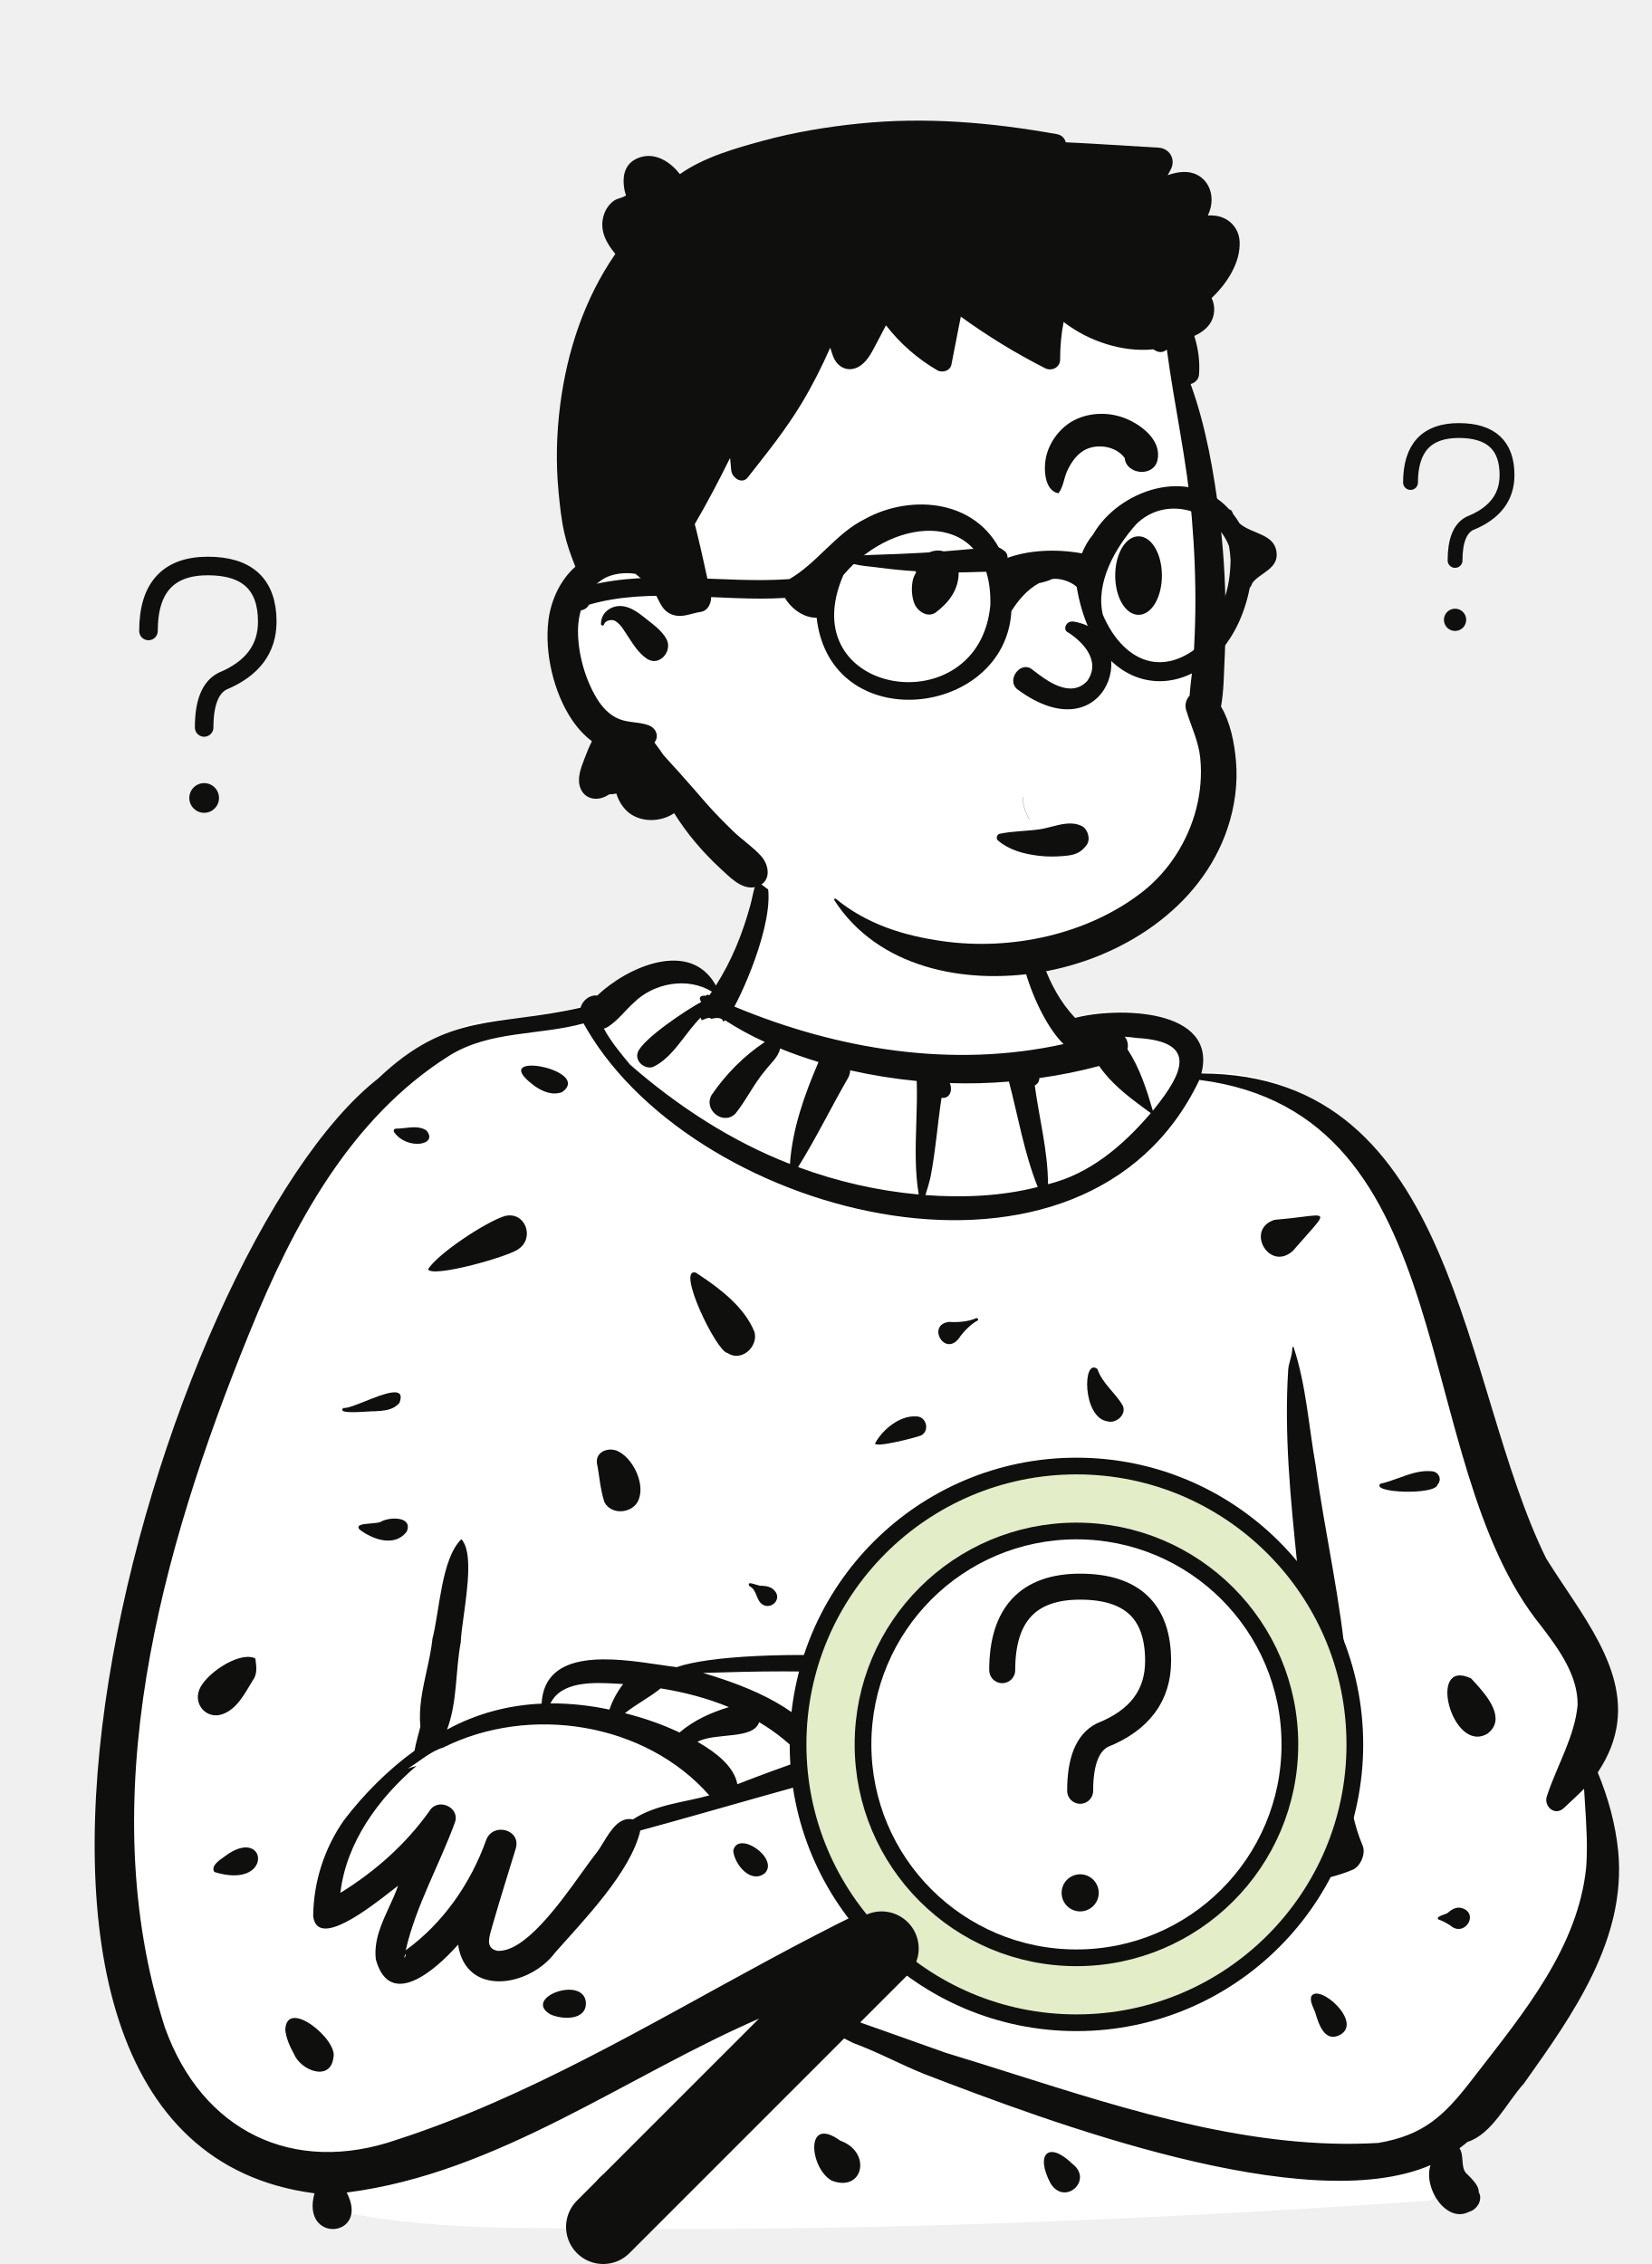
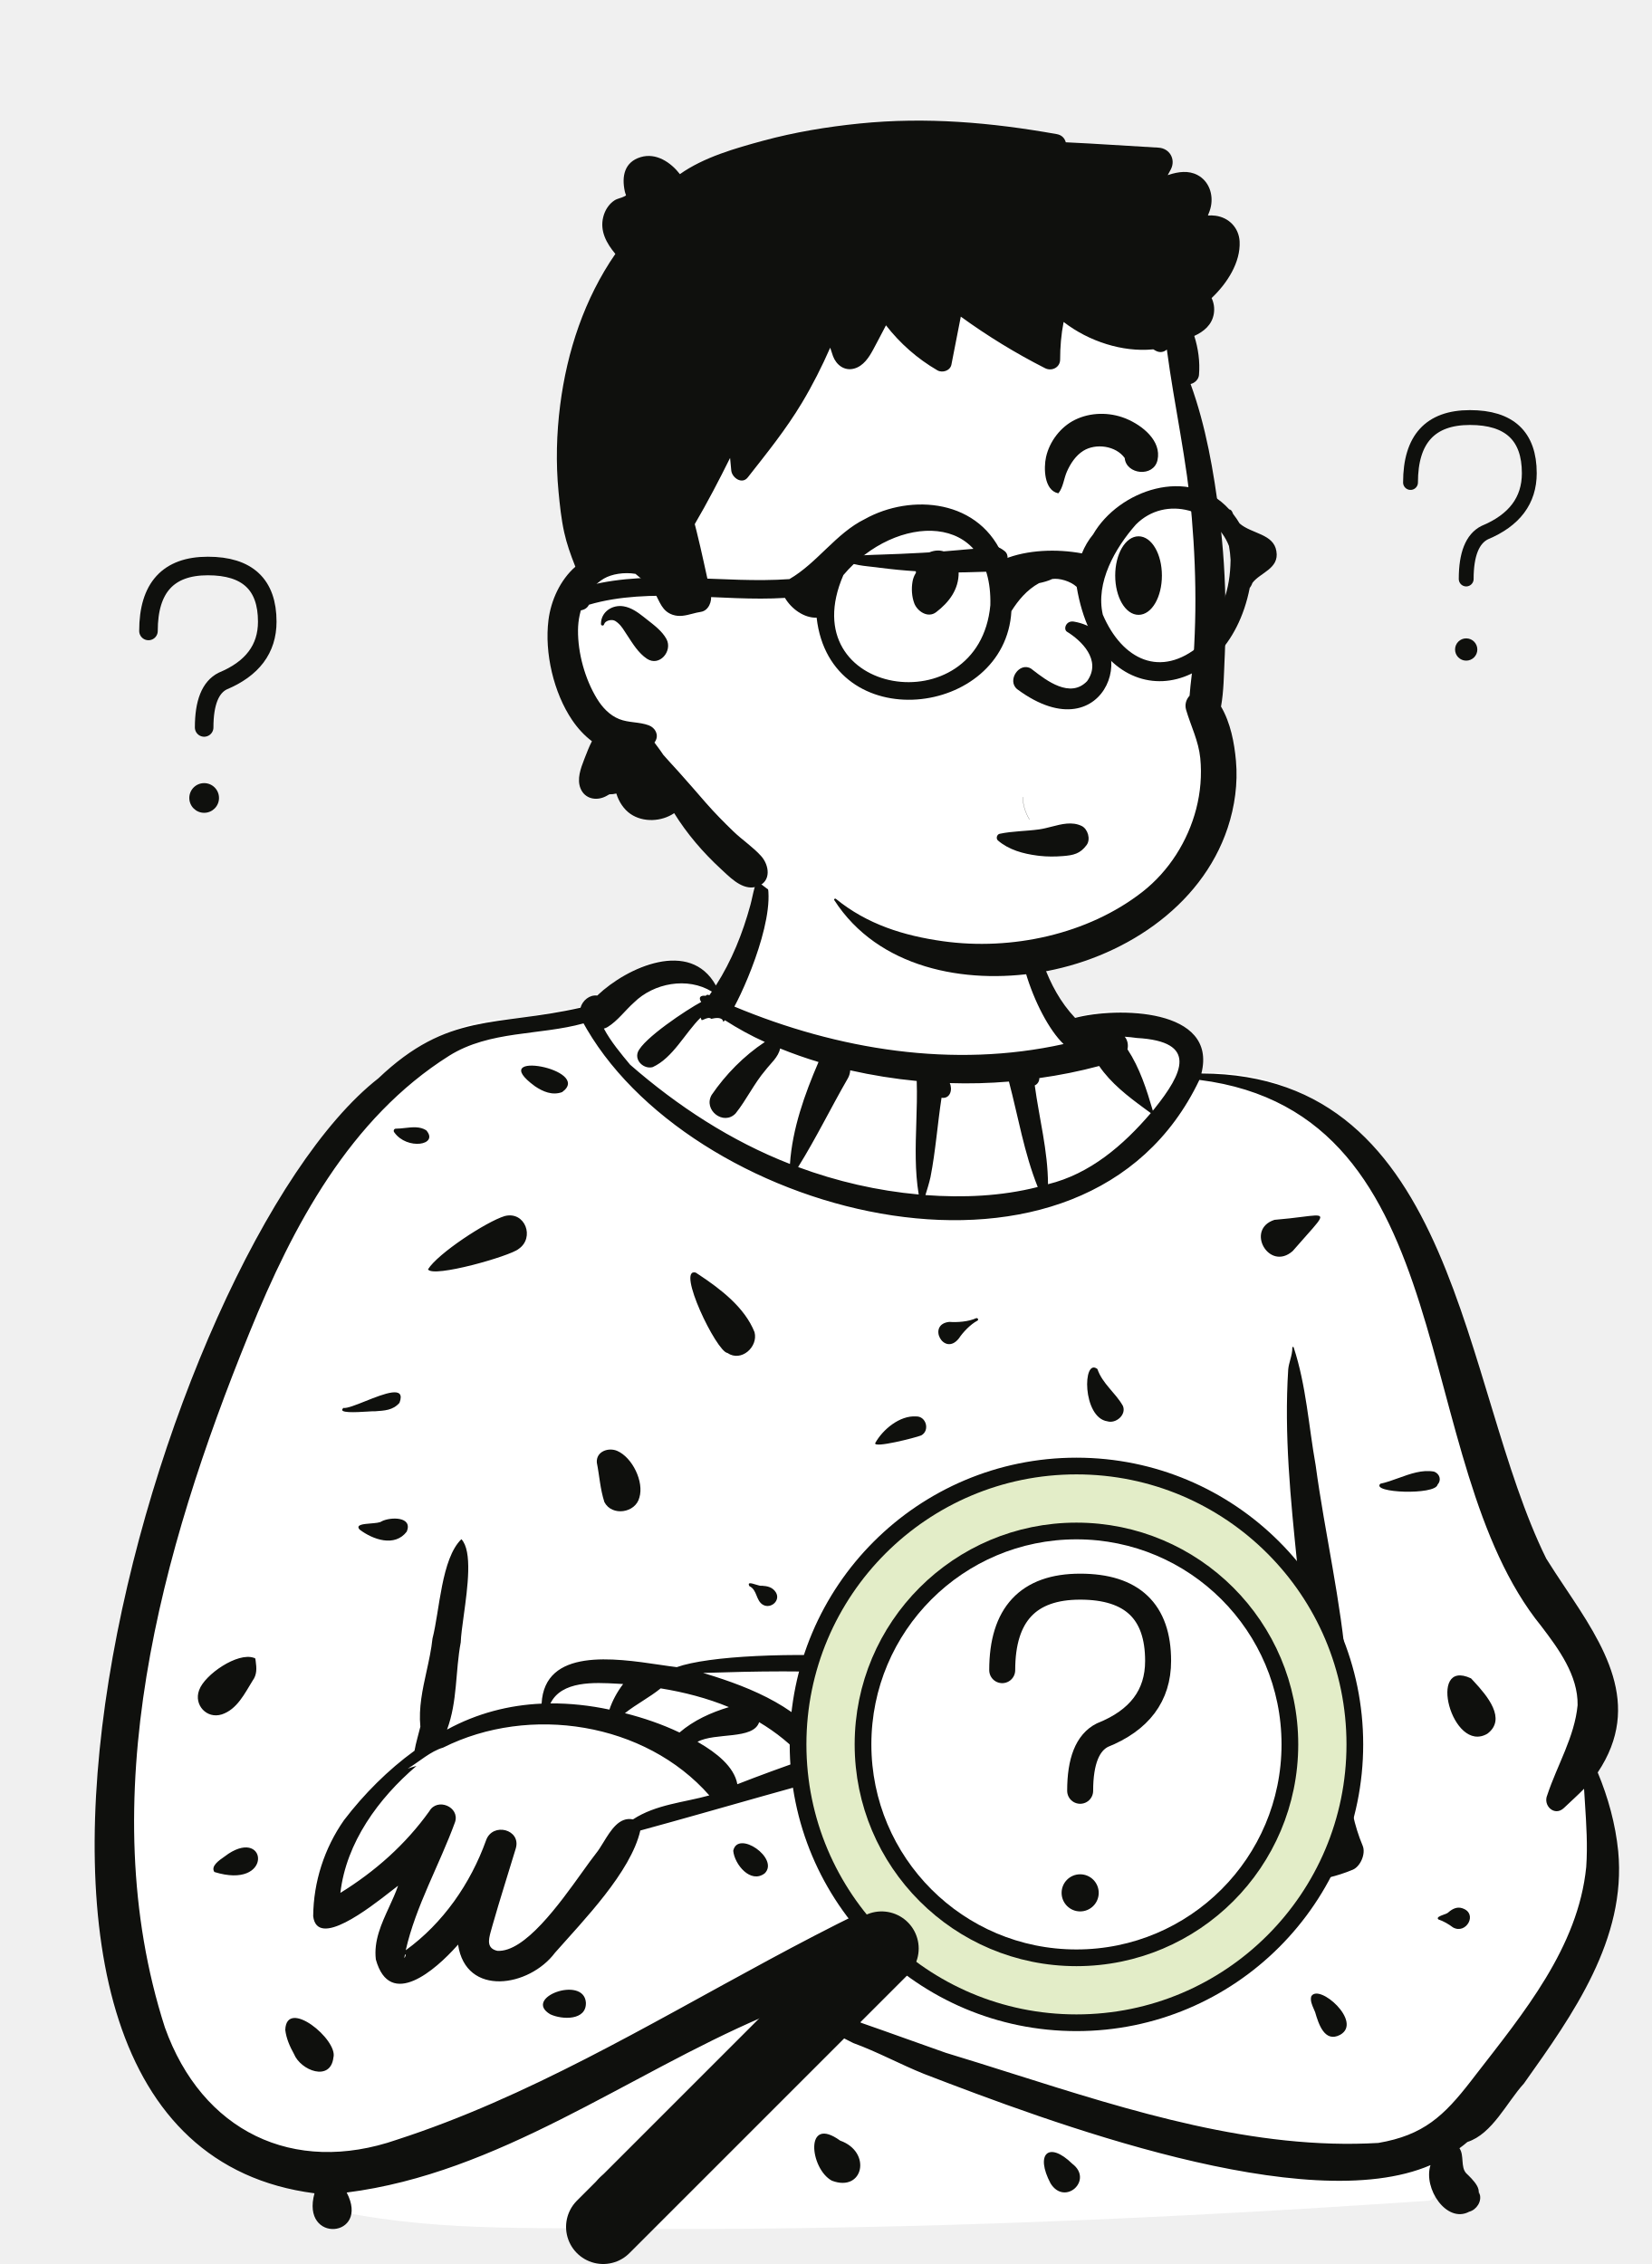
<svg xmlns="http://www.w3.org/2000/svg" viewBox="-20 -10 890 1220">
  <g>
    <g transform="translate(0 459)">
      <path d="M298.817 752.115C238.632 750.82 183.845 754.456 125.89 742.701L125.816 740.749C113.385 740.391 117.5 728.774 119.999 720.649C-113.895 710.243 38.664 140.153 200.749 101.822C208.689 100.468 217.315 99.753 226.061 99.667C237.345 96.221 248.465 95.61 260.261 92.467C261.393 88.337 261.578 85.949 266.582 87.172C284.543 70.02 316.861 54.221 327.766 87.691C342.117 67.744 350.347 44.422 356.343 20.803L357.313 20.962C359.861 14.682 364.033 6.736 369.108 5.425C377.018 2.806 391.934 3.41 400.534 2.347C419.18 1.054 440.839 -2.115 458.712 2.162C503.375 13.096 484.019 65.82 520.231 100.144C536.849 93.265 562.896 95.151 578.817 103.342C589.07 111.553 583.929 120.81 582.131 129.49C696.488 119.182 726.915 251.818 750.514 339.255C759.982 368.343 769.379 388.063 785.505 410.521C806.453 436.774 818.216 471.154 796.754 498.85C827.394 559.989 794.131 617.453 758.937 663.607C752.045 670.998 740.866 691.563 730.765 692.969C728.024 695.474 723.646 698.557 720.557 700.796L724.282 705.68C724.727 710.19 724.756 715.037 727.84 719.059C730.807 721.95 733.979 724.914 734.067 729.23C729.339 734.717 723.233 728.588 718.746 725.863C717.026 729.243 717.273 737.272 711.762 736.96C575.11 746.332 435.159 752.476 298.817 752.115" transform="translate(37.00013 -20.00004)" fill="#ffffff" stroke="none" />
      <path d="M344.686 72.415C352.834 57.409 370.539 14.148 359.673 0C355.527 4.846 354.941 11.741 353.292 17.776C349.154 32.973 343.236 47.748 334.725 61.047C320.809 35.89 287.084 50.979 270.798 66.467C266.707 65.918 262.843 69.155 261.79 73.015C215.964 83.385 190.59 75.149 152.874 111.071C34.403 203.656 -104.571 682.971 118.451 711.904C110.892 739.253 148.621 735.973 135.801 711.489C217.755 701.093 286.5 648.378 360.429 616.717C375.02 613.163 387.794 619.937 400.285 626.561C402.838 627.914 405.378 629.261 407.92 630.513L408.887 630.984C421.869 635.717 434.037 642.41 446.874 647.565C514.048 673.415 652.906 725.563 719.758 696.729C715.723 709.382 728.54 728.291 740.596 721.83C744.646 720.757 747.612 716.139 746.205 712.105L746.133 711.878C745.966 711.374 745.904 711.34 745.946 711.774L745.984 712.091C746.05 713.093 746.025 713.143 745.911 712.24L745.645 709.933C745.083 707.266 742.267 704.284 740.217 702.273L738.997 701.091C735.872 697.686 738.036 691.506 735.368 687.62C736.841 686.552 738.278 685.427 739.658 684.241C753.095 679.904 760.828 662.906 770.072 652.766L770.403 652.3C796.555 615.516 825.395 574.95 820.903 527.59C819.44 513.015 815.507 498.665 809.863 485.131C834.377 448.505 812.977 416.453 792.408 385.643C788.879 380.357 785.374 375.107 782.129 369.877C735.956 276.376 734.806 108.802 596.318 108.477C605.25 73.094 550.708 72.56 528.274 78.514C512.431 61.714 507.155 38.928 502.841 16.963L502.258 13.974C489.535 30.58 506.612 77.823 522.067 92.607C462.561 105.816 400.394 95.675 344.686 72.415ZM332.549 64.35C319.416 56.291 301.235 59.724 290.599 70.219C285.886 74.422 281.795 80.104 276.428 83.406C275.759 83.817 275.073 84.097 274.384 84.273C278.081 91.263 283.731 97.964 288.507 103.729C314.117 126.091 342.947 144.871 374.633 157.227C375.93 138.217 382.508 119.755 390.026 102.289C383.018 100.177 376.109 97.746 369.324 94.995C368.46 99.566 364.175 103.096 361.465 106.644C355.316 113.845 351.218 122.65 345.363 129.976C338.841 136.811 327.76 128.094 332.447 120.011C340 108.983 349.761 99 361.101 91.491C353.626 88.137 346.498 84.19 339.604 79.774C339.312 80.078 339.011 80.368 338.706 80.648C338.245 77.802 334.328 78.551 332.245 79.017C331.177 78.112 329.834 78.679 328.549 79.221C328.049 79.432 327.557 79.639 327.094 79.755C326.852 79.315 326.649 78.85 326.505 78.362C318.016 86.747 311.631 100.026 300.678 105.033C296.166 106.278 290.934 101.798 292.654 97.01C295.551 89.658 319.055 74.055 326.819 69.932C325.12 67.46 326.479 66.239 329.233 66.606C329.706 66.014 330.431 65.831 331.186 66.333C331.665 65.689 332.114 65.023 332.549 64.35ZM191.063 98.882C212.944 85.222 239.561 88.064 263.418 81.469L265.222 84.635C325.395 187.11 534.046 240.603 595.237 111.925C738.642 130.092 707.06 317.197 779.464 406.304C788.769 418.518 799.301 432.812 799.027 448.88C797.402 465.963 788.008 481.192 782.677 497.332C780.212 503.012 786.634 509.048 791.658 504.261C795.278 500.811 799.019 497.478 802.505 493.911C802.655 496.486 802.822 499.059 802.989 501.633C803.734 513.094 804.478 524.552 803.671 536.059C799.335 579.473 769.763 614.913 743.89 648.38L741.501 651.48C727.019 670.149 716.047 680.6 691.652 684.764C624.901 688.653 558.682 667.699 494.626 647.429C482.536 643.603 470.522 639.801 458.597 636.196C443.421 630.892 428.334 625.341 413.143 620.083C402.472 614.352 391.871 607.452 380.084 604.349C441.332 570.599 506.372 545.319 572.856 524.036C604.058 541.53 643.809 551.844 677.976 537.494C682.067 535.69 684.997 528.82 683.221 524.602C674.06 502.83 674.372 479.007 674.679 455.503C674.79 447.017 674.9 438.573 674.564 430.282C671.654 393.087 662.88 356.553 657.886 319.592C654.095 298.4 652.812 276.587 646.067 256.152C646.023 255.68 645.308 255.661 645.317 256.152C645.361 258.497 644.775 260.647 644.186 262.81C643.736 264.461 643.283 266.12 643.107 267.88C640.836 303.094 644.4 338.017 647.964 372.93C651.484 407.417 655.001 441.883 652.895 476.607C639.201 467.601 625.635 459.717 610.02 455.094C604.048 437.529 565.309 433.873 551.266 442.805C539.192 443.634 527.819 444.721 515.924 446.102C492.096 420.444 347.972 416.168 313.645 428.374C310.905 428.05 307.777 427.587 304.395 427.087C280.017 423.481 242.383 417.914 240.819 448.034C223.334 448.785 205.932 453.241 189.874 462.022C195.567 446.746 194.282 430.693 197.252 414.984C197.369 411.448 198.07 406.352 198.857 400.631C200.947 385.441 203.643 365.852 197.601 359.417C186.766 369.944 185.919 397.961 182.035 412.925C181.407 418.875 180.119 424.734 178.833 430.587C176.67 440.423 174.512 450.242 175.493 460.454C174.468 464.786 173.1 469.02 172.348 473.4C158.091 483.723 145.002 496.868 134.349 510.833C123.746 525.956 117.901 544.126 117.747 562.589C119.902 580.171 147.92 558.285 159.679 549.099C161.024 548.048 162.157 547.163 163.014 546.523L163.491 546.171C162.154 550.031 160.407 553.835 158.655 557.65C154.495 566.711 150.306 575.832 151.51 585.911C159.108 613.218 183.857 591.295 195.138 578.644L195.811 577.882C200.018 606.338 234.221 600.765 248.048 582.257C263.353 564.883 288.898 538.801 294.01 516.407C381.798 492.533 469.628 462.874 561.239 459.059C567.338 475.22 572.116 492.258 570.011 509.545C420.681 528.171 303.336 637.519 162.917 683.005C106.967 702.43 57.81 678.452 37.84 622.531C-1.699 499.609 35.909 365.114 82.897 249.429L83.597 247.701C106.753 190.659 137.536 132.576 191.063 98.882ZM555.011 88.652C556.532 90.445 557.048 93.061 556.493 95.411C563.153 105.58 566.812 117.092 570.159 128.528L571.096 127.365C586.27 108.402 594.875 91.208 561.526 89.335C559.358 89.028 557.184 88.8 555.011 88.652ZM251.878 118.507C268.955 106.208 209.679 95.216 237.227 115.336C241.585 118.292 246.623 120.415 251.878 118.507ZM508.995 110.95C519.857 109.42 530.637 107.281 541.232 104.43C547.556 113.694 556.662 120.743 565.686 127.349L569.061 129.809C554.212 147.185 536.314 162.592 513.674 168.139C513.606 150.065 508.916 132.62 506.536 114.889C508.055 114.252 509.038 112.658 508.995 110.95ZM407.112 106.771C407.016 108.255 406.595 109.723 405.9 110.963C396.744 126.824 388.706 143.374 379.028 158.899C399.914 166.636 421.862 171.681 444.007 173.675C441.889 160.891 442.301 147.946 442.714 135C442.953 127.493 443.191 119.986 442.937 112.51C430.892 111.354 418.92 109.43 407.112 106.771ZM460.743 113.651C471.372 113.995 482.018 113.725 492.62 112.825C497.631 131.848 500.811 151.279 508.139 169.639C488.412 174.647 467.87 175.485 447.63 173.991C448.612 170.775 449.639 167.573 450.364 164.276C453.126 150.175 454.121 135.75 456.309 121.553C460.961 122.261 462.381 117.158 460.743 113.651ZM167.17 137.839C165.5 138.028 163.85 138.215 162.284 138.208C161.228 138.203 160.792 139.474 161.456 140.209C168.282 149.898 185.699 147.133 178.671 139.089C175.298 136.919 171.175 137.386 167.17 137.839ZM228.406 203.034C237.31 197.014 231.971 182.454 220.929 185.298C211.083 188.292 184.861 205.474 179.613 214.007C182.118 218.804 223.953 206.852 228.406 203.034ZM650.432 185.746C656.498 184.98 659.698 184.576 660.27 185.617C660.91 186.779 658.268 189.745 652.675 196.024C650.661 198.286 648.264 200.977 645.5 204.169C632.753 215.357 619.836 192.437 635.701 187.337C641.762 186.841 646.653 186.223 650.432 185.746ZM323.85 215.757C313.201 212.892 334.974 258.382 340.96 259.076C348.367 264.149 357.623 255.786 355.549 247.861C350.284 234.568 337.274 224.611 325.475 216.822L323.85 215.757ZM474.885 240.363C475.747 239.972 476.508 241.198 475.642 241.659C471.944 243.622 467.928 247.778 465.604 251.285C457.646 261.238 448.232 243.65 460.463 242.328C464.925 242.649 470.791 242.218 474.885 240.363ZM540.289 267.722C532.215 261.354 532.135 293.963 545.693 295.907C550.21 297.283 556.045 292.438 554.025 287.575C550.029 280.484 543.041 275.719 540.289 267.722ZM134.052 288.69C135.989 288.987 140.659 287.126 145.795 285.079C155.931 281.039 167.885 276.275 164.247 285.94C160.68 290.022 156.164 290.12 151.102 290.497L150.964 290.484C150.362 290.445 148.885 290.536 147.028 290.649C140.875 291.027 130.554 291.66 134.052 288.69ZM420.579 307.624C424.585 300.355 433.792 292.643 442.627 293.274C448.046 293.094 450.163 300.887 445.389 303.474L445.23 303.541C442.233 304.737 419.503 310.57 420.579 307.624ZM270.575 318.136C270.143 312.028 276.956 309.844 281.549 311.839C289.745 315.4 296.097 328.499 293.503 336.971C291.415 345.375 278.695 347.235 274.653 339.435C272.329 332.233 272.016 325.357 270.575 318.136ZM702.517 326.482C699.225 327.675 695.959 328.857 692.747 329.537C687.45 334.525 722.29 335.803 723.561 330.062C725.81 327.573 724.715 324.145 721.701 323.012C715.331 321.842 708.874 324.18 702.517 326.482ZM168.188 355.298C171.489 347.147 159.431 347.364 154.663 349.779C153.786 350.523 151.291 350.729 148.755 350.938C144.672 351.275 140.481 351.621 142.753 354.236C149.958 359.699 161.756 363.827 168.188 355.298ZM591.543 364.445L591.284 364.47C582.891 366.292 581.408 378.868 588.798 383.077C598.523 387.857 605.294 377.261 610.572 369.002C611.537 367.492 612.452 366.06 613.326 364.815L613.67 364.331C613.708 360.73 601.923 362.73 595.211 363.869C593.636 364.136 592.341 364.356 591.543 364.445ZM466.071 363.814C468.693 358.981 473.682 366.831 476.704 371.587C477.507 372.851 478.172 373.896 478.616 374.427C481.626 381.167 472.942 386.423 468.659 380.247C466 375.43 464.817 369.222 466.071 363.814ZM352.757 384.707C351.566 382.435 353.898 383.155 356.201 383.867C357.564 384.288 358.916 384.705 359.523 384.499C362.556 384.685 365.295 385.308 367.011 388.036C369.76 392.411 364.419 397.101 360.212 394.835C356.152 392.592 357.128 386.741 352.757 384.707ZM56.244 440.909L56.333 440.672C59.274 432.413 77.023 420.163 85.84 423.371C86.252 423.352 86.66 423.754 86.636 424.168L86.78 425.192C87.276 428.823 87.532 432.377 85.136 435.616C80.845 442.531 76.748 451.148 68.495 453.845C60.362 456.423 53.395 448.71 56.244 440.909ZM498.149 448.565C443.885 429.109 384.743 429.679 327.819 431.491L329.316 431.942C353.857 439.387 382.591 450.955 395.382 473.845C428.913 462.909 463.223 453.854 498.149 448.565ZM750.397 464.251C731.402 475.399 717.653 423.201 741.593 434.413L743.3 436.242C750.235 443.727 760.957 456.38 750.397 464.251ZM282.042 437.322L284.753 437.465C281.543 441.674 278.942 446.472 277.357 451.245C266.765 448.992 256.085 447.841 245.585 447.913C251.603 435.622 269.227 436.606 281.659 437.3L282.042 437.322ZM285.706 453.177C291.85 448.304 298.914 444.733 304.981 439.809C317.516 441.837 330.045 445.068 341.734 449.909C331.988 452.855 322.783 457.033 315.129 463.596C305.735 459.13 295.807 455.735 285.706 453.177ZM563.288 443.641C579.192 442.53 595.447 449.141 603.796 463.926C593.254 462.63 582.739 463.512 573.971 469.629C571.542 464.953 568.792 460.426 565.863 456.085C568.172 453.694 568.216 448.911 565.604 446.735C564.141 445.516 562.513 444.658 560.782 444.051L563.288 443.641ZM324.821 468.619C334.272 463.426 354.901 467.66 358.036 458.018C367.097 463.414 375.397 470.06 382.62 478.13C370.431 482.331 358.31 486.773 346.287 491.467C344.598 481.91 334.738 474.393 325.657 469.101L324.821 468.619ZM187.759 471.724C234.327 448.386 296.643 458.148 331.19 497.487C317.482 501.33 302.486 502.283 290.05 510.413C282.627 508.899 278.136 516.231 274.148 522.742C272.769 524.993 271.45 527.146 270.09 528.802C268.058 531.37 265.547 534.874 262.688 538.862C250.382 556.035 231.64 582.189 216.955 581.242C211.34 579.944 212.109 575.616 213.419 570.889L214.472 567.141C218.379 553.408 222.773 539.787 226.891 526.12C230.003 515.795 214.397 511.738 210.891 521.71C202.552 544.96 187.72 566.37 167.622 580.919C172.994 557.101 185.824 534.857 194.209 511.809C196.807 503.649 184.603 498.556 180.354 505.97C167.431 524.03 151.048 538.483 132.399 550.018C135.543 522.866 152.956 499.02 173.412 481.609C171.826 482.012 170.255 482.486 168.704 483.047C174.88 479.365 180.899 473.734 187.759 471.724ZM632.829 509.694C630.777 492.108 626.205 473.999 614.623 460.141C631.471 469.17 643.48 483.795 653.926 499.372C654.644 506.505 655.825 513.579 657.734 520.448C649.996 522.003 641.854 521.701 633.947 520.54C634.076 517.821 633.631 514.957 633.205 512.216C633.071 511.361 632.94 510.517 632.829 509.694ZM576.1 473.954C588.404 473.181 598.89 476.077 610.331 480.708C611.642 486.137 612.43 491.699 612.961 497.251C608.292 497.357 603.762 499.716 598.854 499.968C594.016 500.218 588.339 499.817 583.329 498.397C582.368 489.976 579.739 481.778 576.1 473.954ZM501.5 484.616C508.738 481.722 519.396 489.699 511.457 495.95C505.677 499.876 497.77 494.611 493.078 491.024C490.492 488.054 499.239 485.155 501.5 484.616ZM583.724 504.219C583.759 506.125 583.696 508.04 583.542 509.964C593.784 511.167 603.873 513.737 613.897 516.237L613.832 513.193C613.81 512.171 613.785 511.146 613.751 510.137C603.843 512.808 591.67 510.042 583.724 504.219ZM361.053 539.476C369.088 531.427 346.511 515.888 344.073 527.316C344.724 534.626 353.428 545.307 361.053 539.476ZM72.095 528.91C93.29 515.112 95.844 548.525 64.504 538.764C62.436 535.636 66.903 532.557 70.089 530.361C70.874 529.82 71.582 529.332 72.095 528.91ZM729.519 560.399C731.583 558.606 734.114 557.367 736.854 558.28L737.12 558.376C745.402 561.273 738.982 572.606 731.88 568.619C729.467 566.81 726.846 565.289 723.968 564.298C722.905 563.204 724.866 562.479 726.77 561.775C727.957 561.336 729.123 560.906 729.519 560.399ZM529.355 604.987C533.852 602.555 533.672 566.735 526.088 576.848C525.623 578.141 525.119 579.452 524.609 580.778C521.734 588.252 518.68 596.191 521.387 603.945C522.626 607.49 527.279 608.264 529.355 604.987ZM167.252 583.152L167.088 583.76C166.246 587.046 168.226 582.711 167.463 583.35C167.395 583.278 167.323 583.216 167.252 583.152ZM245.481 615.437C230.382 606.479 263.434 594.414 264.675 609.026C265.16 618.944 251.771 618.416 245.481 615.437ZM671.073 626.51C683.499 619.577 659.526 598.466 655.501 605.807C654.891 608.068 655.924 610.41 656.878 612.576C657.14 613.17 657.396 613.75 657.611 614.313C659.438 620.552 662.659 630.947 671.073 626.51ZM102.706 623.856C103.31 606.316 131.228 629.153 128.65 638.726C127.086 651.956 111.041 645.776 107.408 636.843C105.153 632.757 103.254 628.511 102.706 623.856ZM397.224 705.108C385.292 698.698 382.324 669.454 401.692 683.512C418.924 689.639 414.19 711.56 397.224 705.108ZM526.747 695.974C514.038 683.572 506.61 690.669 515.071 706.596C522.785 718.949 538.35 704.727 526.747 695.974ZM272.367 718.289C260.476 708.87 278.543 694.018 288.837 700.006C290.167 701.634 289.017 701.901 287.33 702.293C284.985 702.837 281.604 703.622 282.404 708.633C284.406 714.359 278.43 721.98 272.367 718.289Z" transform="translate(31.00027 0.9996)" fill="#0f100d" fill-rule="evenodd" stroke="none" />
    </g>
    <g transform="translate(225 0)">
      <g>
        <g>
          <path d="M185.626 0C242.407 0 301.136 44.012 321.95 72.097C339.449 95.71 348.871 202.486 348.871 274.645C348.871 289.737 357.199 318.186 354.769 332.622C345.863 385.521 307.06 429.886 230.262 429.886C153.463 429.886 98.4 399.445 41.317 317.713C13.621 317.713 0.198 296.473 0.003 262.954C-0.192 229.435 26.737 217.24 26.737 217.24C26.737 217.24 17.136 84.961 41.317 50.522C65.499 16.083 128.845 -8.27315e-15 185.626 0Z" transform="translate(56.41525 75.25961)" fill="#ffffff" stroke="none" />
          <path d="M274.456 7.287C239.126 0.976 203.996 -2.074 168.146 1.556C150.635 3.337 133.196 6.216 116.196 10.827C101.246 14.897 84.246 19.686 71.346 28.837C66.416 22.487 58.536 17.157 50.206 19.667C41.356 22.337 39.906 30.106 41.656 38.147C41.829 38.932 42.02 39.404 42.146 39.713C42.343 40.197 42.377 40.283 41.924 40.548L41.416 40.827C39.726 41.747 37.715 41.917 36.026 43.026C32.965 45.037 30.936 48.366 30.045 51.877C28.096 59.526 31.835 66.176 36.556 71.827C19.906 95.917 10.526 124.337 6.826 153.287C4.856 168.667 4.456 184.457 5.936 199.897C6.635 207.207 7.406 214.647 8.986 221.827C10.335 227.966 12.416 233.797 14.706 239.606L15.005 240.386C6.835 247.547 1.846 258.547 0.516 269.167C-1.694 286.766 3.306 308.337 13.316 323.087C16.295 327.466 19.816 331.317 23.936 334.417C22.456 337.287 21.266 340.337 20.186 343.136L19.794 344.15C17.891 349.058 15.714 354.843 17.826 359.936C20.146 365.547 26.375 366.726 31.446 364.087C32.086 363.755 32.719 363.399 33.35 363.033C34.576 363.052 35.833 362.887 37.091 362.605C38.425 367.075 41.17 371.184 44.748 373.629C51.547 378.276 61.423 377.832 68.251 373.184C75.144 384.313 83.824 394.421 93.436 403.266L93.657 403.47C94.037 403.822 94.426 404.186 94.823 404.559C99.905 409.324 106.361 415.378 113.585 412.497C120.626 409.696 119.465 401.247 115.186 396.407C110.786 391.446 104.806 387.537 100.016 382.886C94.946 377.976 90.026 372.987 85.375 367.676C80.446 362.047 75.585 356.346 70.576 350.797C67.866 347.787 65.066 344.837 62.406 341.776C61.366 340.183 60.251 338.652 59.181 337.222L57.625 335.157C57.776 334.926 57.936 334.707 58.076 334.466C60.166 330.987 58.036 327.147 54.576 325.856C49.346 323.917 43.776 324.556 38.635 322.497C33.456 320.426 29.536 316.207 26.675 311.537C20.175 300.917 16.326 286.957 16.436 274.537C16.526 263.926 20.885 252.386 30.375 246.787C34.542 244.33 41.345 243.214 47.393 244.233C49.938 246.436 52.706 248.484 55.019 250.939L54.726 251.667C54.476 252.297 55.476 252.897 55.896 252.346L56.067 252.124C56.739 252.936 57.364 253.791 57.901 254.722C60.593 259.394 61.72 264.323 67.423 266.281C71.082 267.537 74.545 266.638 78.043 265.729C79.546 265.339 81.056 264.947 82.59 264.723C86.864 264.1 88.808 258.87 87.99 255.212C85.456 243.874 83.125 232.516 80.318 221.238L79.344 217.421C86.147 205.805 92.391 193.842 98.375 181.766C98.556 184.037 98.766 186.317 99.016 188.587C99.446 192.446 104.786 196.237 107.906 192.266C118.175 179.186 128.476 166.436 137.056 152.127C142.776 142.587 147.835 132.587 152.316 122.356C152.776 123.886 153.276 125.407 153.816 126.886C155.585 131.647 159.976 135.056 165.236 133.616C170.206 132.257 173.246 127.556 175.516 123.306L177.817 118.981C179.345 116.094 180.863 113.2 182.376 110.306C189.956 120.067 199.266 128.276 210.045 134.547C212.755 136.127 216.986 134.787 217.635 131.466C219.326 122.846 221.005 114.237 222.686 105.627C237.076 116.067 252.236 125.356 268.106 133.417C271.686 135.237 276.196 133.026 276.206 128.766C276.215 121.946 276.766 115.186 278.085 108.497C285.026 113.827 292.795 117.827 301.166 120.426C309.166 122.917 317.826 124.077 326.175 123.266C326.246 123.257 326.326 123.247 326.396 123.247L327.616 123.946L327.848 124.073C330.084 125.239 332.218 124.691 333.706 123.356C337.726 153.657 344.576 183.476 347.156 214.037C348.566 230.726 349.266 247.516 349.056 264.276C348.946 272.356 348.635 280.426 348.125 288.497C347.666 295.596 346.465 302.776 345.956 309.897C344.146 311.856 343.226 314.606 344.096 317.567C346.686 326.337 350.795 334.257 351.715 343.537C352.616 352.686 351.826 361.957 349.536 370.846C345.045 388.237 334.835 404.397 320.675 415.497C291.175 438.616 249.856 447.337 213.096 442.196C191.835 439.216 172.266 433.096 155.396 419.377C154.936 418.997 154.146 419.476 154.516 420.056C178.096 456.707 224.786 465.577 265.135 458.987C308.726 451.866 352.125 424.466 366.505 381.047C370.316 369.556 372.026 357.096 370.946 345.016C370.076 335.257 368.016 324.446 362.896 315.737C364.396 307.476 364.416 298.707 364.816 290.356L364.947 287.46C365.271 279.734 365.398 272.001 365.335 264.276C365.206 247.167 364.146 230.087 361.996 213.106C358.98 189.239 354.786 164.745 346.5 141.931C348.723 141.443 350.829 139.454 351.027 137.046C351.62 129.833 350.615 122.775 348.489 116.024C353.587 113.692 357.985 110.117 359.005 104.147C359.516 101.127 359.045 98.147 357.816 95.616C366.286 87.627 373.476 76.306 372.916 65.147C372.536 57.757 367.156 52.207 359.916 51.247C358.556 51.067 357.186 51.037 355.826 51.127C356.496 49.556 357.085 47.946 357.436 46.266C358.806 39.686 356.375 32.537 350.175 29.297C345.304 26.752 339.903 27.542 334.904 29.146L334.175 29.386C334.755 28.346 335.326 27.306 335.875 26.237C338.625 20.856 335.206 14.897 329.175 14.567C312.556 13.657 295.896 12.436 279.255 11.676C278.686 9.547 277.156 7.776 274.456 7.287ZM41.067 261.738C34.956 260.667 28.746 264.707 28.807 271.257C28.817 272.207 30.216 272.408 30.466 271.477L30.526 271.288C31.209 269.445 34.077 268.822 35.626 269.267C36.428 269.496 37.096 269.979 37.717 270.509L38.126 270.867C40.017 272.527 41.227 274.727 42.607 276.797L42.921 277.273C45.958 281.892 48.926 286.864 53.557 289.967C60.307 294.467 67.536 285.828 64.116 279.408C61.782 275.057 57.289 271.745 53.374 268.672L51.807 267.432C48.593 264.901 45.17 262.452 41.067 261.738Z" transform="translate(50.00023 54.99953)" fill="#0f100d" fill-rule="evenodd" stroke="none" />
        </g>
      </g>
      <g transform="translate(159 186)">
        <g>
          <path d="M152.262 2.414C143.68 -0.975 133.548 -0.875 125.215 3.22C117.442 7.042 111.469 14.899 109.608 23.317C108.327 29.107 108.501 41.044 116.013 42.782C116.132 42.81 116.296 42.791 116.378 42.686C118.897 39.456 119.206 34.877 120.846 31.169C122.77 26.815 125.585 22.498 129.686 19.934C136.448 15.708 147.205 17.166 152.002 23.812C152.755 32.765 167.612 34.37 169.681 24.898C171.943 14.549 161.499 6.241 152.831 2.644L152.262 2.414ZM164.478 67.716C162.933 66.602 161.237 66 159.464 66C157.691 66 155.995 66.602 154.45 67.716C152.93 68.812 151.554 70.412 150.408 72.407C148.239 76.183 146.883 81.396 146.883 87.16C146.883 92.925 148.239 98.138 150.408 101.914C151.554 103.909 152.93 105.509 154.45 106.605C155.995 107.719 157.691 108.32 159.464 108.32C161.237 108.32 162.933 107.719 164.478 106.605C165.998 105.509 167.374 103.909 168.52 101.914C170.689 98.138 172.045 92.925 172.045 87.16C172.045 81.396 170.689 76.183 168.52 72.407C167.374 70.412 165.998 68.812 164.478 67.716ZM77.347 71.88L78.014 71.753C81.909 71.045 83.877 71.284 87.269 73.938C89.818 75.933 89.088 79.862 87.269 81.96C84.587 85.054 81.958 85.066 78.582 85.081C77.969 85.084 77.332 85.087 76.665 85.108L76.36 85.119C72.743 85.266 69.123 85.369 65.503 85.424C64.513 85.44 63.522 85.436 62.532 85.442C62.637 94.603 57.355 101.578 50.399 106.881C45.903 110.31 40.216 106.354 38.612 102.086C37.285 98.554 37 94.211 37.688 90.344C37.943 88.919 38.474 87.371 39.286 86.052L39.515 85.698L39.478 85.192C39.472 85.119 39.473 85.048 39.474 84.977C39.475 84.925 39.475 84.873 39.474 84.821C33.016 84.429 26.596 83.781 20.178 82.967L18.039 82.69C12.561 81.965 4.516 81.732 0.083 78.169C-0.057 78.055 -0.007 77.806 0.141 77.727C2.578 76.415 5.05 76.489 7.776 76.368L8.167 76.349C11.131 76.196 14.088 76.068 17.05 75.967L20.015 75.874C27.597 75.657 35.186 75.289 42.761 74.886C44.078 74.816 45.395 74.733 46.714 74.652C48.093 74.074 49.559 73.728 51.007 73.664C52.207 73.61 53.361 73.776 54.446 74.121C57.212 73.907 59.977 73.674 62.74 73.424L65.503 73.168C69.401 72.797 73.499 72.635 77.347 71.88ZM120.814 117.367C128.366 121.957 139.872 132.66 131.748 144.04C122.636 153.601 109.704 143.603 102.636 138.139C102.288 137.87 101.953 137.611 101.634 137.366C95.344 133.334 88.275 143.705 94.112 148.413C143.136 184.708 163.031 118.568 124.634 111.971C120.406 111.244 118.836 115.947 120.814 117.367ZM97.08 206.526C97.077 206.465 96.984 206.465 96.987 206.526C97.17 210.85 98.395 214.896 100.64 218.595C100.671 218.647 100.752 218.6 100.721 218.547C98.477 214.851 97.263 210.846 97.08 206.526ZM105.884 223.932C108.08 223.626 110.325 223.048 112.581 222.467C118.09 221.047 123.669 219.61 128.791 222.078C132.166 223.704 133.768 229.265 131.486 232.356C128.001 237.077 124.403 237.858 118.746 238.312C114.505 238.652 110.241 238.677 106.011 238.188L104.935 238.056C97.387 237.082 89.543 234.975 83.695 229.903C82.499 228.865 83.112 226.623 84.647 226.299C91.591 224.838 98.855 224.911 105.884 223.932Z" transform="translate(49.99998 26.9998)" fill="#0f100d" fill-rule="evenodd" stroke="none" />
        </g>
      </g>
      <g transform="translate(123 338)" />
      <g transform="translate(47 241)">
        <g>
          <path d="M355.09 63.432C352.262 71.128 347.958 79.14 342.695 85.617C321.401 103.649 300.71 93.665 290.204 69.226C286.212 51.955 296.811 33.351 308.042 20.646C324.262 4.389 350.733 12.921 358.191 32.247C358.644 34.751 358.918 37.249 359.049 39.739C358.894 47.83 357.919 54.745 355.09 62.432M150.41 47.911C178.462 14.544 230.942 12.76 229.603 64.115C223.577 129.119 122.106 113.164 150.41 47.911ZM363.913 20.076C362.93 18.411 361.839 16.8 360.648 15.259C360.208 14.997 359.955 12.673 358.337 12.501C336.71 -11.358 298.717 2.179 284.989 25.953C282.482 28.959 280.437 32.478 278.929 36.196C265.403 33.715 249.634 34.197 237.054 39.306C224.58 6.734 186.815 3.826 161.928 17.743C146.449 25.356 136.412 41.299 121.358 50.057C85.969 52.604 47.988 44.675 13.238 53.552C-14.168 59.25 8.742 73.127 13.338 63.866C46.101 54.186 84.916 62.366 118.933 60.185C122.47 66.168 129.253 71.064 136.013 70.855C143.314 135.576 237.698 124.844 240.954 67.311C244.647 61.472 249.24 55.884 255.814 52.246C258.331 51.725 260.762 51.048 262.984 50C266.782 49.464 272.634 51.074 276.128 54.236C288.097 126.052 357.052 117.688 369.375 54.774C369.62 54.524 370.305 53.586 370.831 52.081C375.049 46.504 385.375 44.431 383.725 35.016C382.256 25.599 370.364 25.711 363.913 20.076Z" transform="translate(11.99972 10.99992)" fill="#0f100d" stroke="none" />
        </g>
      </g>
    </g>
  </g>
  <g stroke="#0f100d" stroke-width="9" stroke-linecap="round" stroke-linejoin="round">
    <circle cx="560" cy="930" r="150" fill="#e3edc8" />
    <circle cx="560" cy="930" r="115" fill="#ffffff" />
    <path d="M455 1040l-150 150" stroke-width="40" />
  </g>
  <path d="M520 890q0-45 42-45t42 40q0 28-30 40-12 6-12 30" fill="none" stroke="#0f100d" stroke-width="14" stroke-linecap="round" stroke-linejoin="round" />
  <circle cx="562" cy="1010" r="10" fill="#0f100d" />
  <path d="M60 330q0-35 32-35t32 30q0 22-24 32-10 5-10 25" fill="none" stroke="#0f100d" stroke-width="10" stroke-linecap="round" stroke-linejoin="round" />
  <circle cx="90" cy="420" r="8" fill="#0f100d" />
-   <path d="M740 250q0-28 26-28t26 24q0 18-20 26-8 4-8 20" fill="none" stroke="#0f100d" stroke-width="8" stroke-linecap="round" stroke-linejoin="round" />
-   <circle cx="764" cy="324" r="6" fill="#0f100d" />
+   <path d="M740 250q0-35 32-35t32 30q0 22-24 32-10 5-10 25" fill="none" stroke="#0f100d" stroke-width="8" stroke-linecap="round" stroke-linejoin="round" />
+   <circle cx="770" cy="340" r="6" fill="#0f100d" />
</svg>
